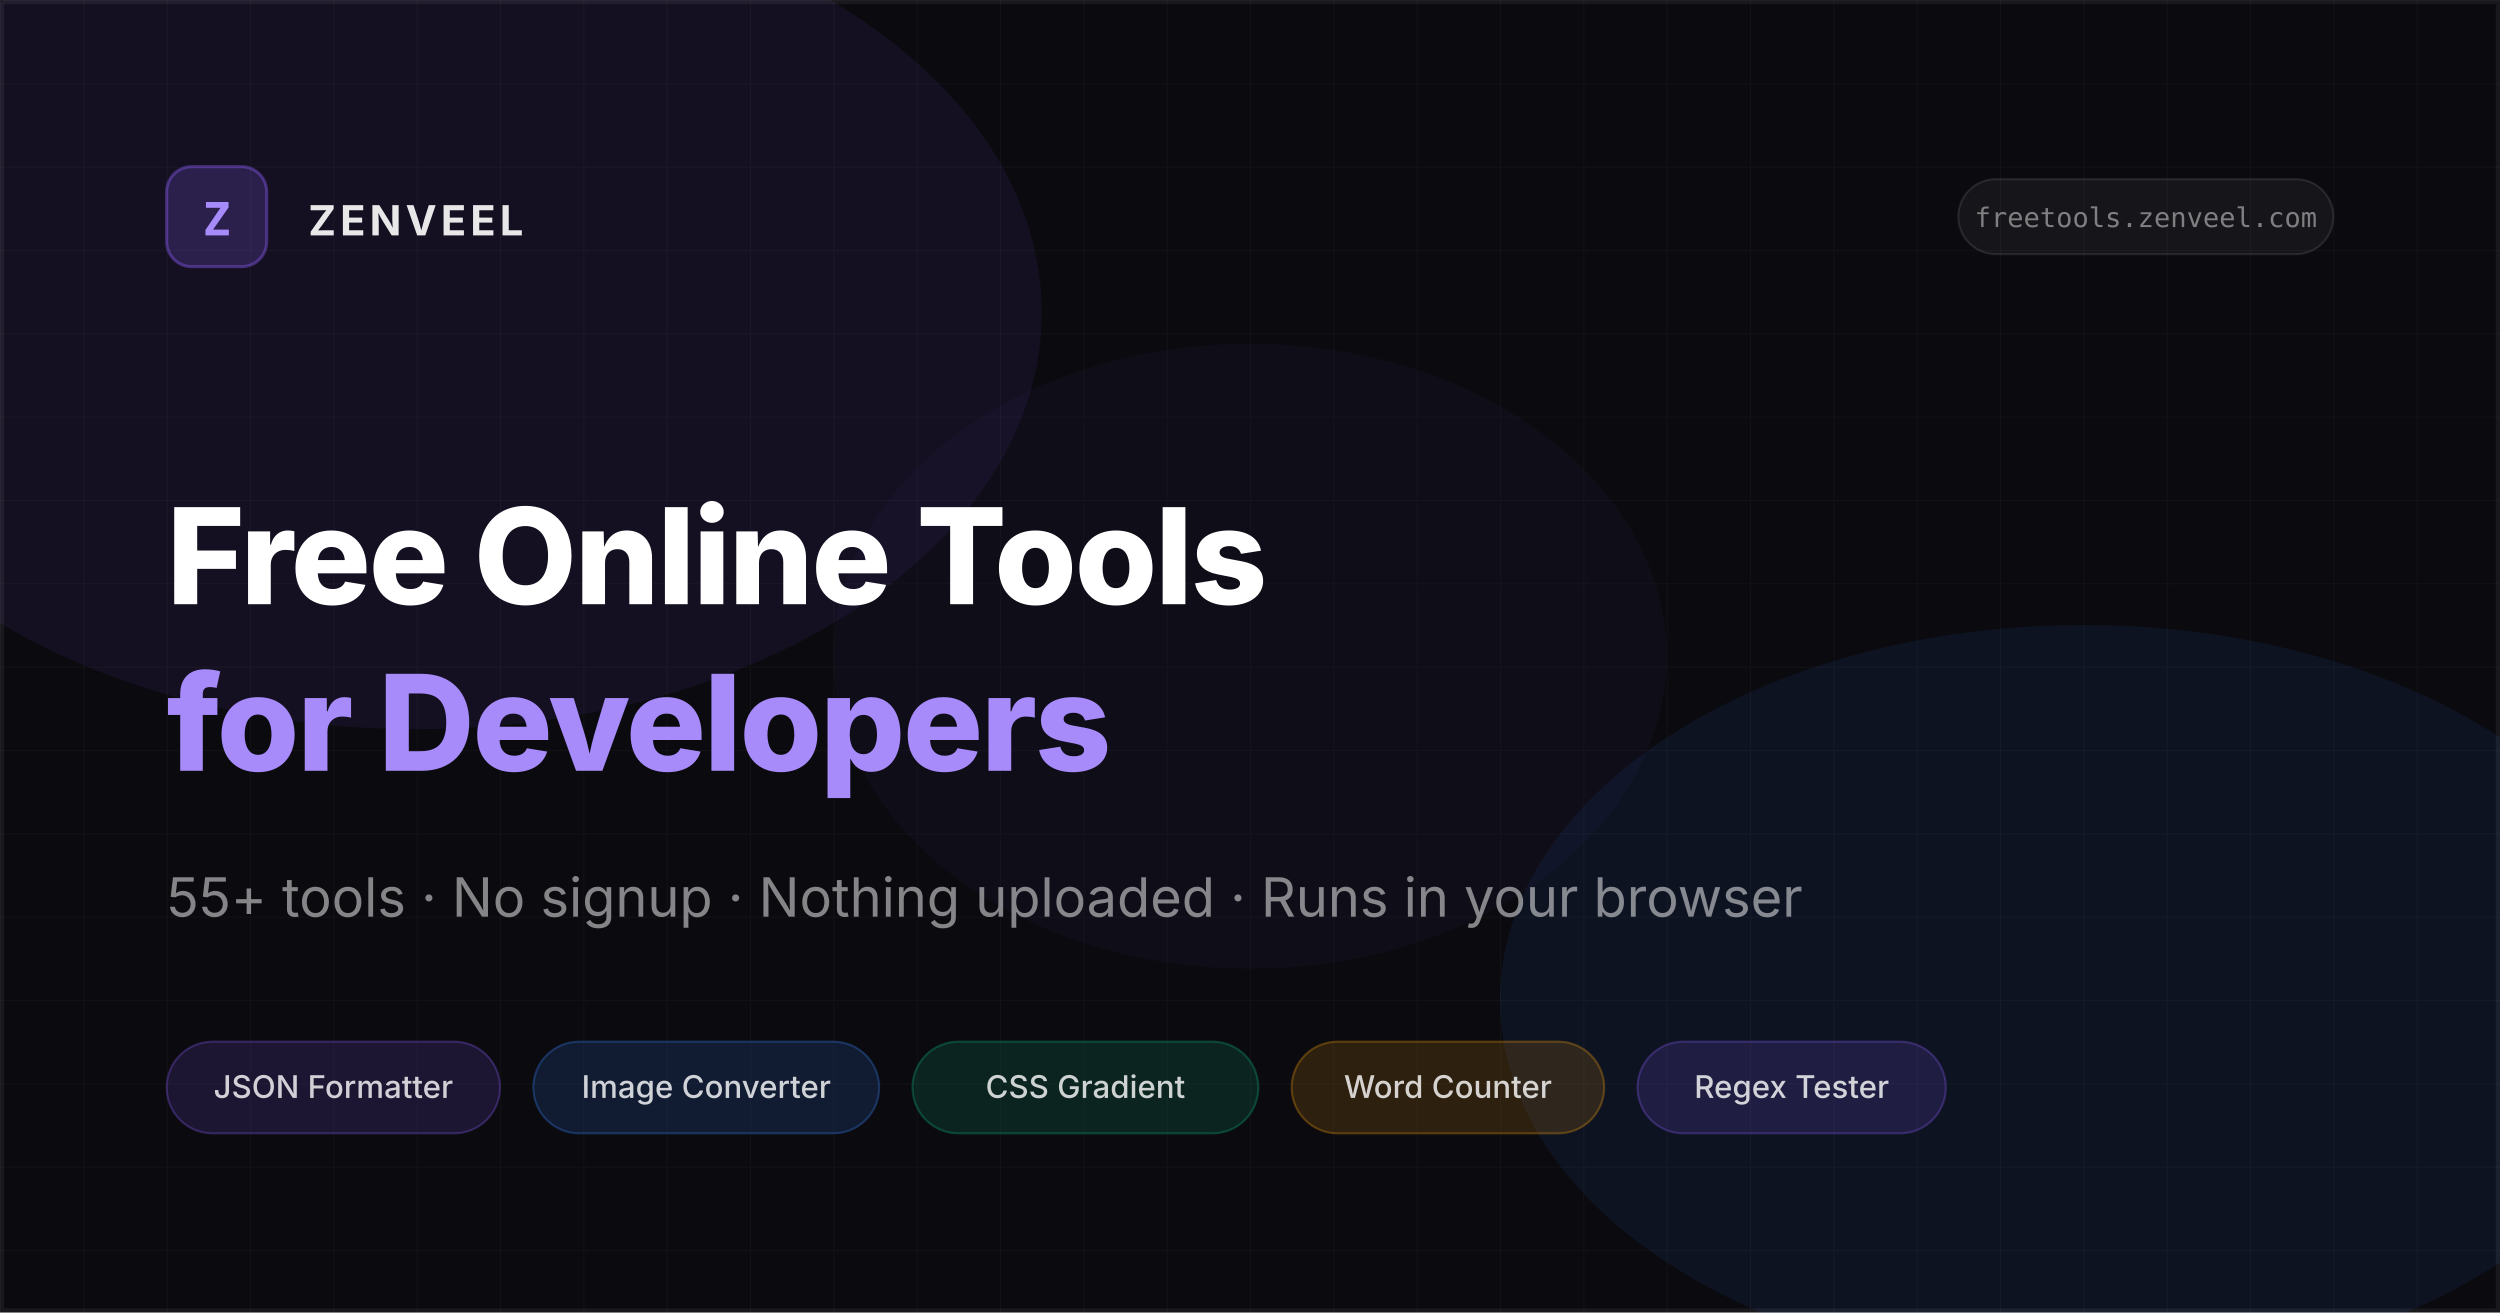
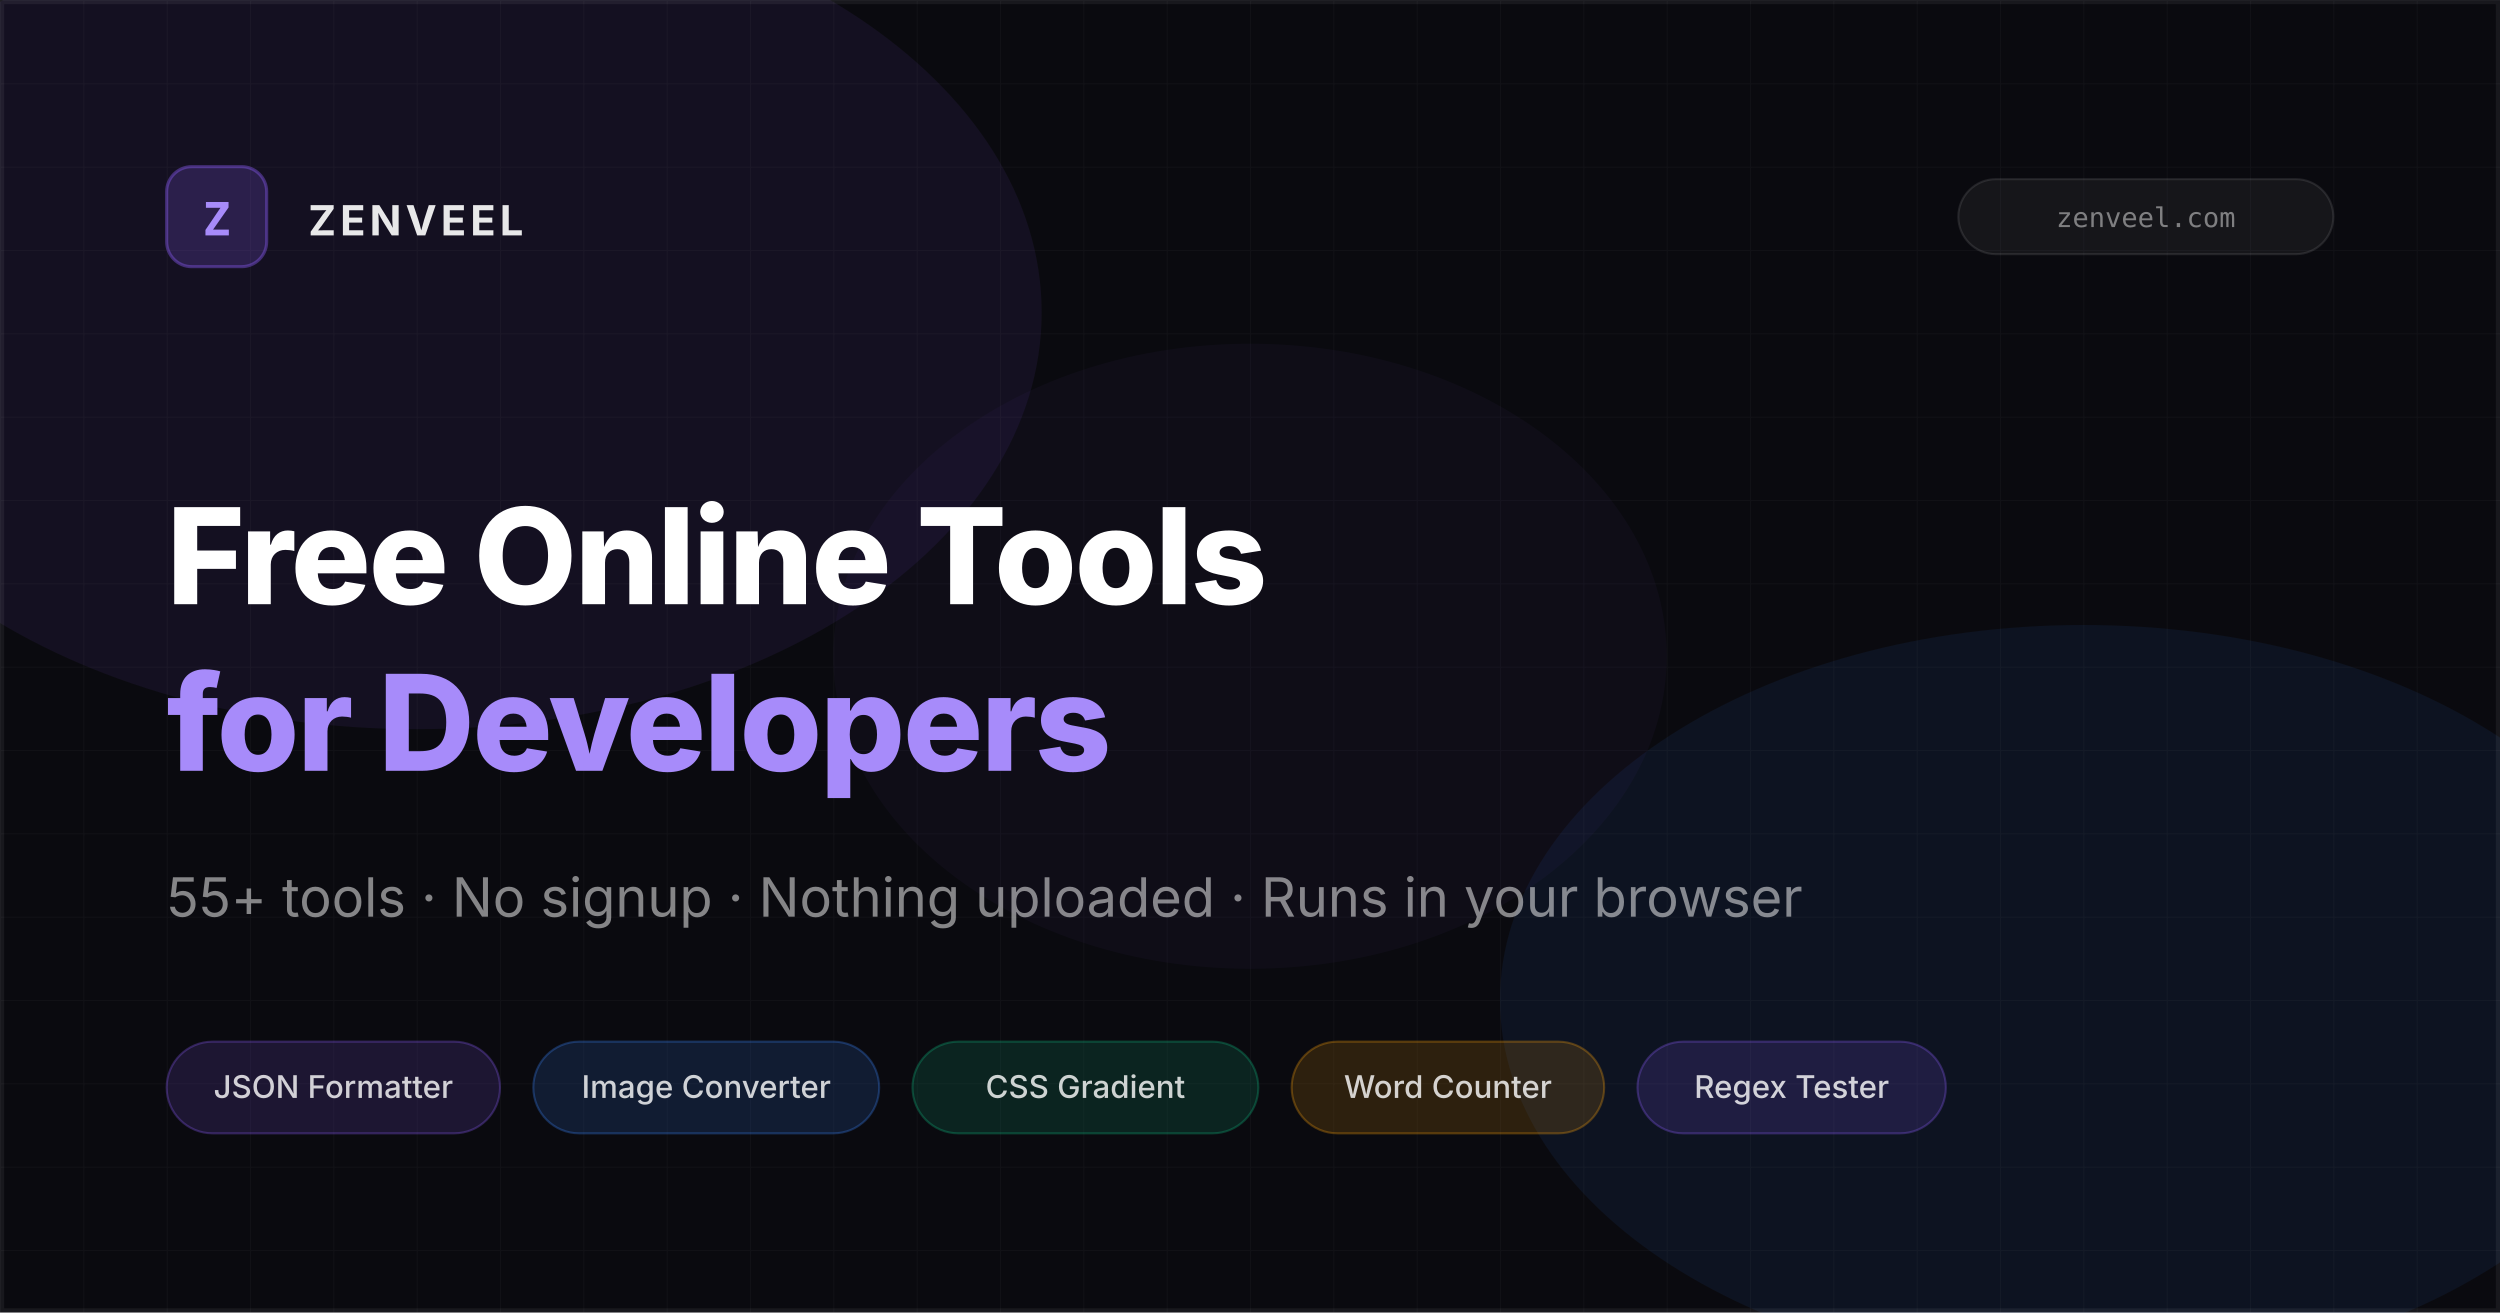
<svg xmlns="http://www.w3.org/2000/svg" width="1200" height="630" viewBox="0 0 1200 630" fill="none">
  <rect width="1200" height="630" fill="#0a0a0f" />
  <pattern id="grid" width="40" height="40" patternUnits="userSpaceOnUse">
    <path d="M 40 0 L 0 0 0 40" fill="none" stroke="rgba(255,255,255,0.03)" stroke-width="1" />
  </pattern>
  <rect width="1200" height="630" fill="url(#grid)" />
  <ellipse cx="200" cy="150" rx="300" ry="200" fill="rgba(139,92,246,0.08)" />
  <ellipse cx="1000" cy="480" rx="280" ry="180" fill="rgba(59,130,246,0.08)" />
  <ellipse cx="600" cy="315" rx="200" ry="150" fill="rgba(139,92,246,0.04)" />
  <rect x="1" y="1" width="1198" height="628" rx="0" fill="none" stroke="rgba(255,255,255,0.06)" stroke-width="2" />
  <rect x="80" y="80" width="48" height="48" rx="12" fill="rgba(139,92,246,0.2)" stroke="rgba(139,92,246,0.4)" stroke-width="1.5" />
  <text x="104" y="113" font-family="monospace" font-size="22" font-weight="700" fill="#a78bfa" text-anchor="middle">Z</text>
  <text x="148" y="113" font-family="system-ui, -apple-system, sans-serif" font-size="20" font-weight="700" fill="rgba(255,255,255,0.9)" letter-spacing="2">ZENVEEL</text>
  <text x="80" y="290" font-family="system-ui, -apple-system, sans-serif" font-size="64" font-weight="800" fill="#ffffff" letter-spacing="-1">Free Online Tools</text>
  <text x="80" y="370" font-family="system-ui, -apple-system, sans-serif" font-size="64" font-weight="800" letter-spacing="-1">
    <tspan fill="#a78bfa">for Developers</tspan>
  </text>
  <text x="80" y="440" font-family="system-ui, -apple-system, sans-serif" font-size="26" fill="rgba(255,255,255,0.5)" font-weight="400">55+ tools · No signup · Nothing uploaded · Runs in your browser</text>
  <rect x="80" y="500" width="160" height="44" rx="22" fill="rgba(139,92,246,0.15)" stroke="rgba(139,92,246,0.3)" stroke-width="1" />
  <text x="160" y="527" font-family="system-ui, -apple-system, sans-serif" font-size="15" fill="rgba(255,255,255,0.8)" text-anchor="middle" font-weight="500">JSON Formatter</text>
  <rect x="256" y="500" width="166" height="44" rx="22" fill="rgba(59,130,246,0.15)" stroke="rgba(59,130,246,0.3)" stroke-width="1" />
  <text x="339" y="527" font-family="system-ui, -apple-system, sans-serif" font-size="15" fill="rgba(255,255,255,0.8)" text-anchor="middle" font-weight="500">Image Converter</text>
  <rect x="438" y="500" width="166" height="44" rx="22" fill="rgba(16,185,129,0.15)" stroke="rgba(16,185,129,0.3)" stroke-width="1" />
  <text x="521" y="527" font-family="system-ui, -apple-system, sans-serif" font-size="15" fill="rgba(255,255,255,0.8)" text-anchor="middle" font-weight="500">CSS Gradient</text>
  <rect x="620" y="500" width="150" height="44" rx="22" fill="rgba(245,158,11,0.15)" stroke="rgba(245,158,11,0.3)" stroke-width="1" />
  <text x="695" y="527" font-family="system-ui, -apple-system, sans-serif" font-size="15" fill="rgba(255,255,255,0.8)" text-anchor="middle" font-weight="500">Word Counter</text>
  <rect x="786" y="500" width="148" height="44" rx="22" fill="rgba(139,92,246,0.15)" stroke="rgba(139,92,246,0.3)" stroke-width="1" />
  <text x="860" y="527" font-family="system-ui, -apple-system, sans-serif" font-size="15" fill="rgba(255,255,255,0.8)" text-anchor="middle" font-weight="500">Regex Tester</text>
  <rect x="940" y="86" width="180" height="36" rx="18" fill="rgba(255,255,255,0.05)" stroke="rgba(255,255,255,0.1)" stroke-width="1" />
-   <text x="1030" y="109" font-family="monospace" font-size="13" fill="rgba(255,255,255,0.45)" text-anchor="middle">freetools.zenveel.com</text>
+   <text x="1030" y="109" font-family="monospace" font-size="13" fill="rgba(255,255,255,0.45)" text-anchor="middle">zenveel.com</text>
</svg>
